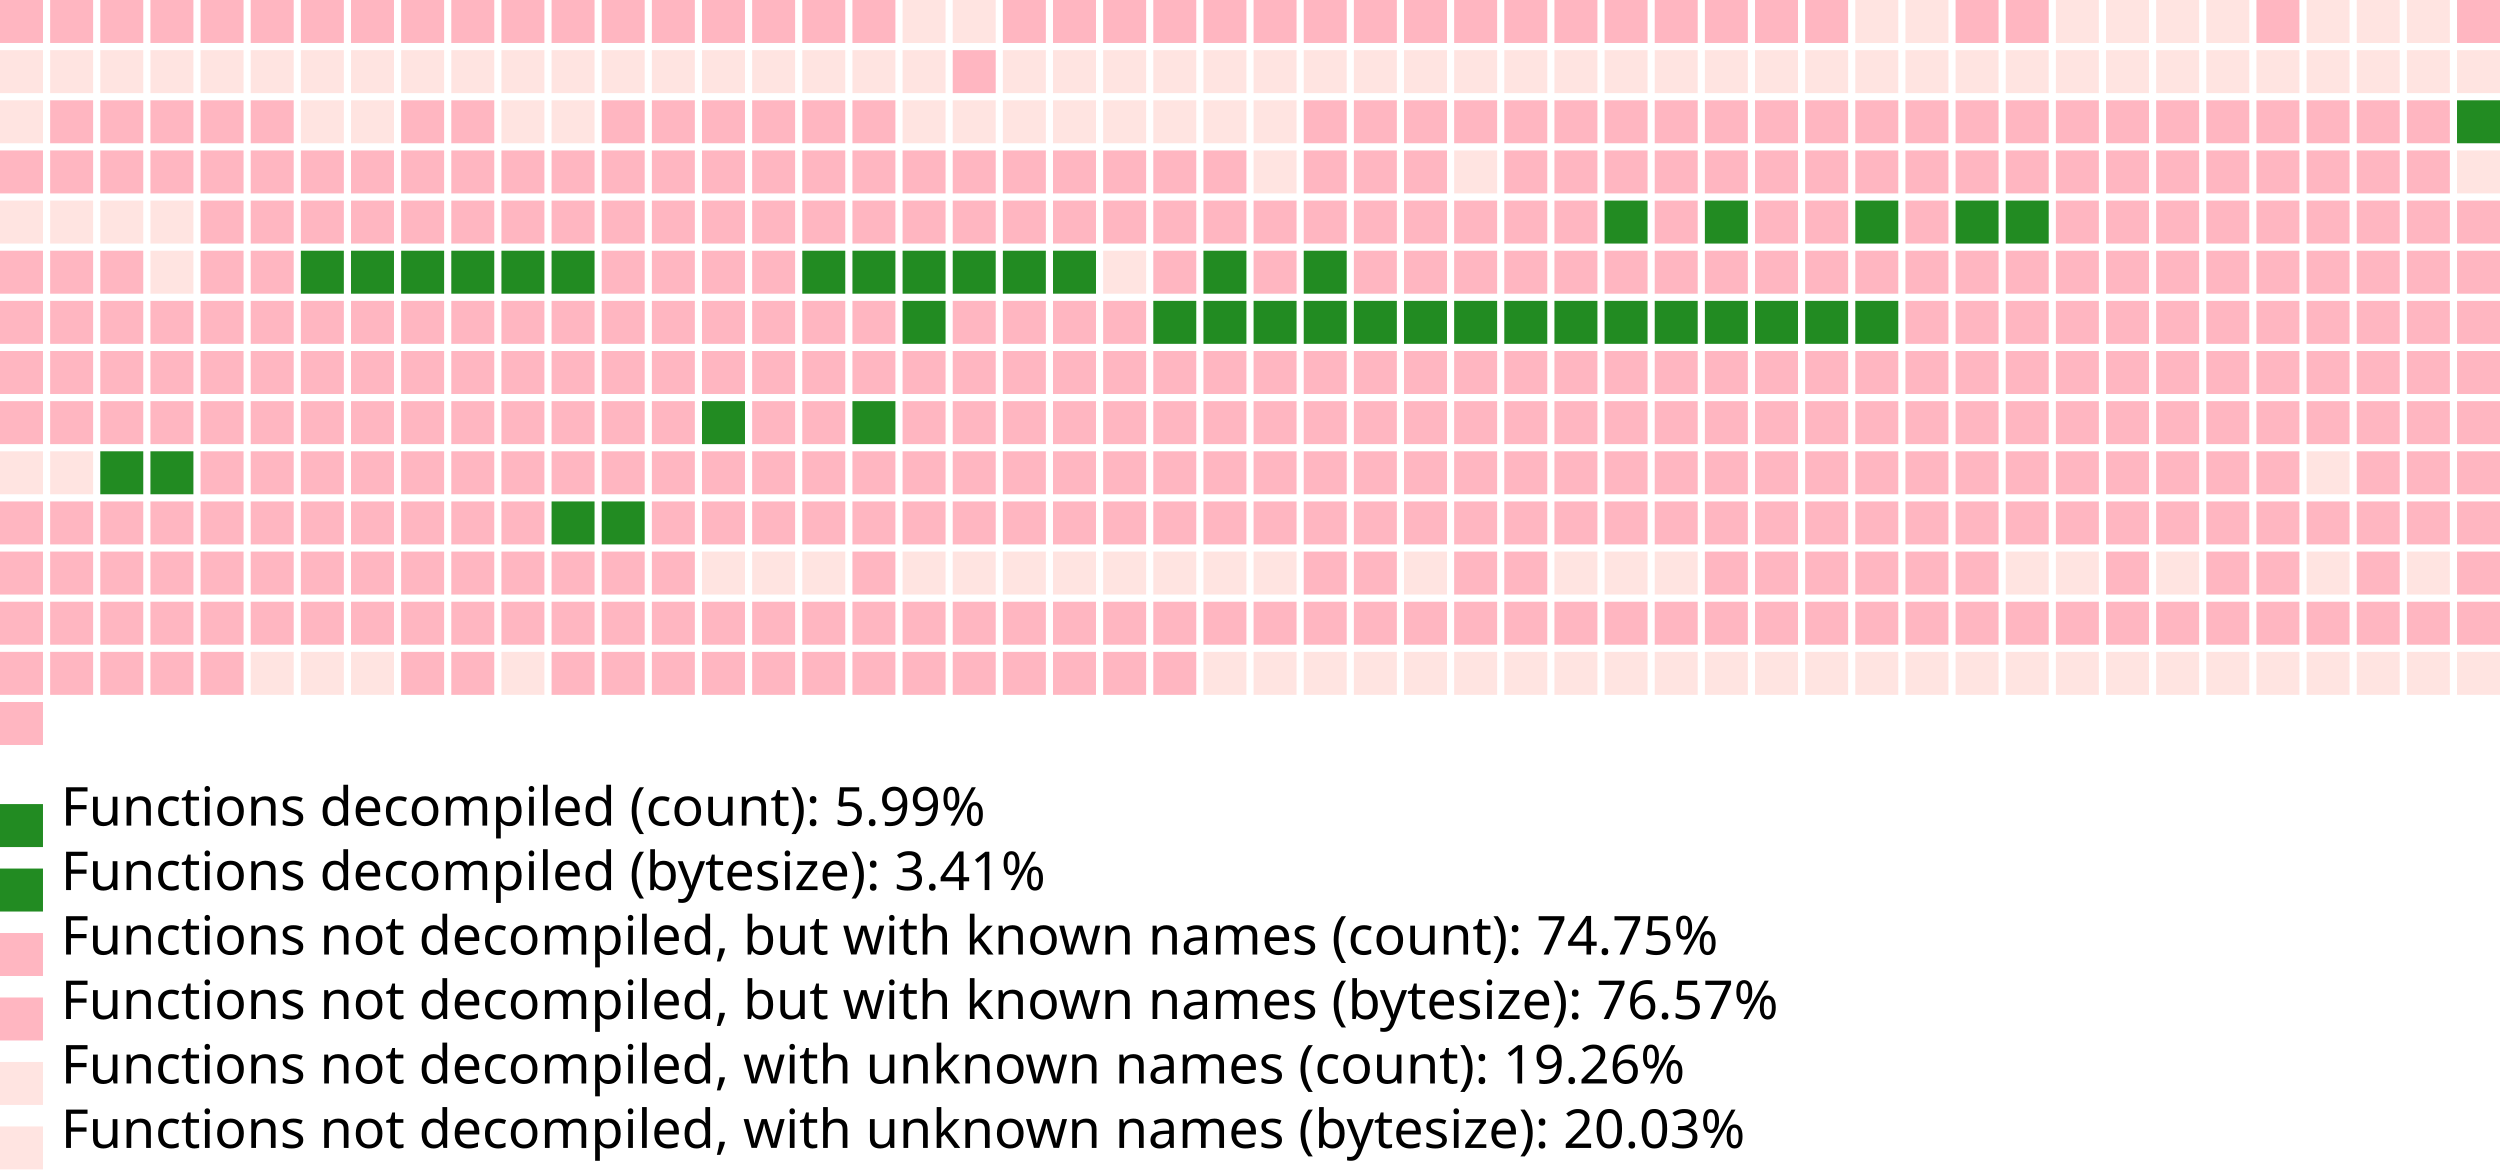
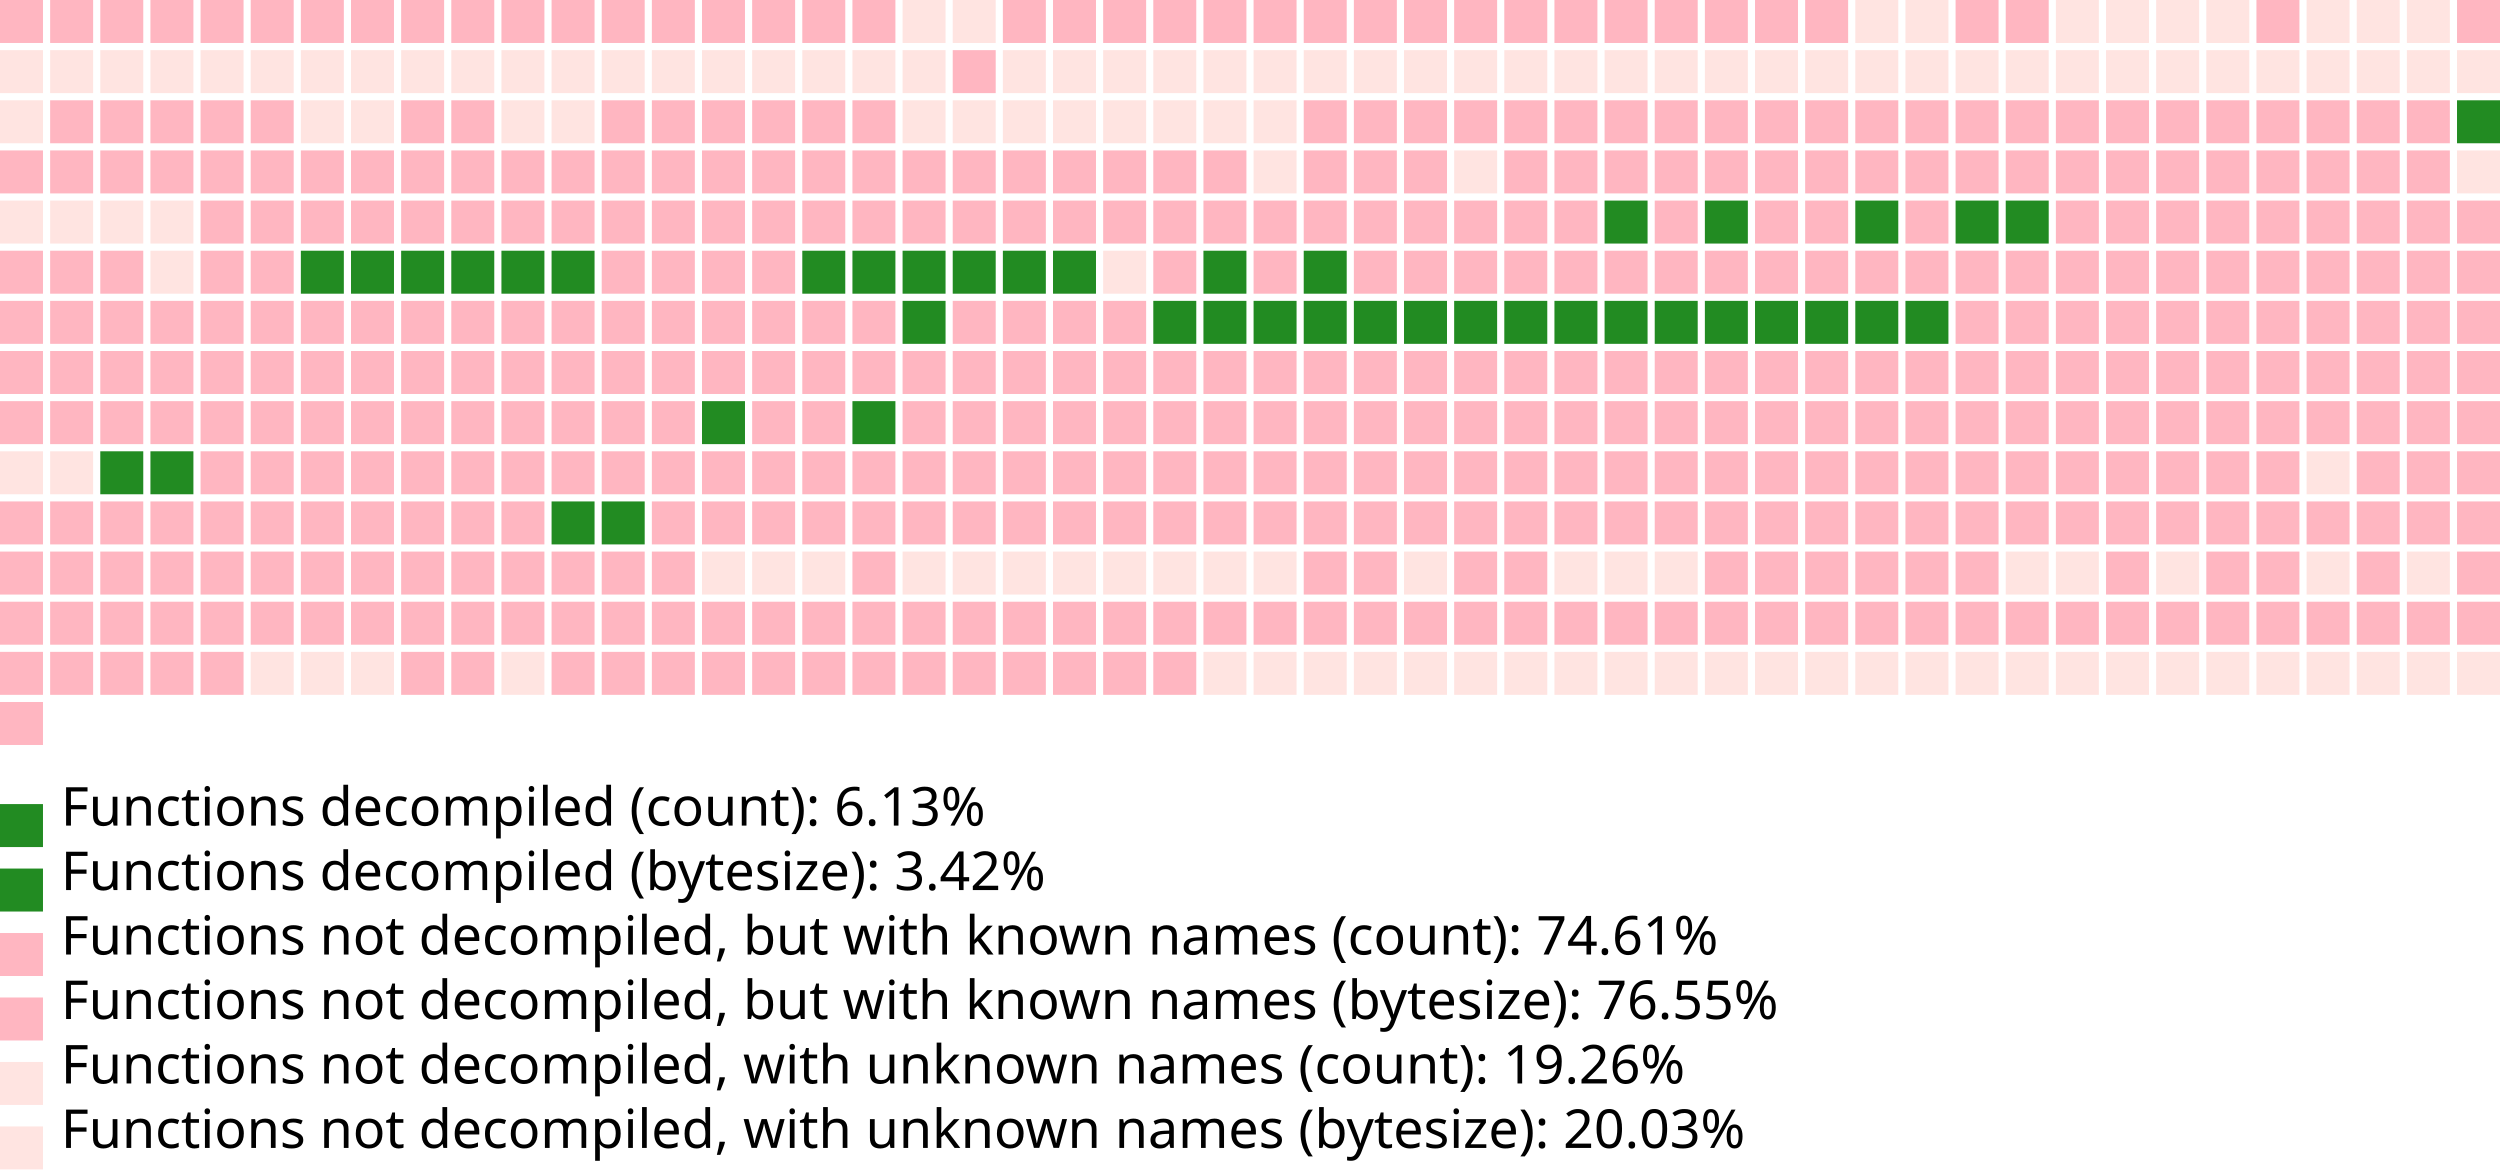
<svg xmlns="http://www.w3.org/2000/svg" version="1.1" width="698" height="328">
  <rect width="12" height="12" x="0" y="0" fill="lightpink" />
  <rect width="12" height="12" x="14" y="0" fill="lightpink" />
  <rect width="12" height="12" x="28" y="0" fill="lightpink" />
  <rect width="12" height="12" x="42" y="0" fill="lightpink" />
  <rect width="12" height="12" x="56" y="0" fill="lightpink" />
  <rect width="12" height="12" x="70" y="0" fill="lightpink" />
  <rect width="12" height="12" x="84" y="0" fill="lightpink" />
  <rect width="12" height="12" x="98" y="0" fill="lightpink" />
  <rect width="12" height="12" x="112" y="0" fill="lightpink" />
  <rect width="12" height="12" x="126" y="0" fill="lightpink" />
  <rect width="12" height="12" x="140" y="0" fill="lightpink" />
  <rect width="12" height="12" x="154" y="0" fill="lightpink" />
  <rect width="12" height="12" x="168" y="0" fill="lightpink" />
  <rect width="12" height="12" x="182" y="0" fill="lightpink" />
  <rect width="12" height="12" x="196" y="0" fill="lightpink" />
  <rect width="12" height="12" x="210" y="0" fill="lightpink" />
  <rect width="12" height="12" x="224" y="0" fill="lightpink" />
  <rect width="12" height="12" x="238" y="0" fill="lightpink" />
  <rect width="12" height="12" x="252" y="0" fill="mistyrose" />
  <rect width="12" height="12" x="266" y="0" fill="mistyrose" />
  <rect width="12" height="12" x="280" y="0" fill="lightpink" />
  <rect width="12" height="12" x="294" y="0" fill="lightpink" />
  <rect width="12" height="12" x="308" y="0" fill="lightpink" />
  <rect width="12" height="12" x="322" y="0" fill="lightpink" />
  <rect width="12" height="12" x="336" y="0" fill="lightpink" />
  <rect width="12" height="12" x="350" y="0" fill="lightpink" />
  <rect width="12" height="12" x="364" y="0" fill="lightpink" />
  <rect width="12" height="12" x="378" y="0" fill="lightpink" />
  <rect width="12" height="12" x="392" y="0" fill="lightpink" />
  <rect width="12" height="12" x="406" y="0" fill="lightpink" />
  <rect width="12" height="12" x="420" y="0" fill="lightpink" />
  <rect width="12" height="12" x="434" y="0" fill="lightpink" />
  <rect width="12" height="12" x="448" y="0" fill="lightpink" />
  <rect width="12" height="12" x="462" y="0" fill="lightpink" />
  <rect width="12" height="12" x="476" y="0" fill="lightpink" />
  <rect width="12" height="12" x="490" y="0" fill="lightpink" />
  <rect width="12" height="12" x="504" y="0" fill="lightpink" />
  <rect width="12" height="12" x="518" y="0" fill="mistyrose" />
  <rect width="12" height="12" x="532" y="0" fill="mistyrose" />
  <rect width="12" height="12" x="546" y="0" fill="lightpink" />
  <rect width="12" height="12" x="560" y="0" fill="lightpink" />
  <rect width="12" height="12" x="574" y="0" fill="mistyrose" />
  <rect width="12" height="12" x="588" y="0" fill="mistyrose" />
  <rect width="12" height="12" x="602" y="0" fill="mistyrose" />
  <rect width="12" height="12" x="616" y="0" fill="mistyrose" />
  <rect width="12" height="12" x="630" y="0" fill="lightpink" />
  <rect width="12" height="12" x="644" y="0" fill="mistyrose" />
  <rect width="12" height="12" x="658" y="0" fill="mistyrose" />
  <rect width="12" height="12" x="672" y="0" fill="mistyrose" />
  <rect width="12" height="12" x="686" y="0" fill="lightpink" />
  <rect width="12" height="12" x="0" y="14" fill="mistyrose" />
  <rect width="12" height="12" x="14" y="14" fill="mistyrose" />
  <rect width="12" height="12" x="28" y="14" fill="mistyrose" />
  <rect width="12" height="12" x="42" y="14" fill="mistyrose" />
  <rect width="12" height="12" x="56" y="14" fill="mistyrose" />
  <rect width="12" height="12" x="70" y="14" fill="mistyrose" />
  <rect width="12" height="12" x="84" y="14" fill="mistyrose" />
  <rect width="12" height="12" x="98" y="14" fill="mistyrose" />
  <rect width="12" height="12" x="112" y="14" fill="mistyrose" />
  <rect width="12" height="12" x="126" y="14" fill="mistyrose" />
  <rect width="12" height="12" x="140" y="14" fill="mistyrose" />
  <rect width="12" height="12" x="154" y="14" fill="mistyrose" />
  <rect width="12" height="12" x="168" y="14" fill="mistyrose" />
  <rect width="12" height="12" x="182" y="14" fill="mistyrose" />
  <rect width="12" height="12" x="196" y="14" fill="mistyrose" />
  <rect width="12" height="12" x="210" y="14" fill="mistyrose" />
  <rect width="12" height="12" x="224" y="14" fill="mistyrose" />
  <rect width="12" height="12" x="238" y="14" fill="mistyrose" />
  <rect width="12" height="12" x="252" y="14" fill="mistyrose" />
  <rect width="12" height="12" x="266" y="14" fill="lightpink" />
  <rect width="12" height="12" x="280" y="14" fill="mistyrose" />
  <rect width="12" height="12" x="294" y="14" fill="mistyrose" />
  <rect width="12" height="12" x="308" y="14" fill="mistyrose" />
  <rect width="12" height="12" x="322" y="14" fill="mistyrose" />
  <rect width="12" height="12" x="336" y="14" fill="mistyrose" />
  <rect width="12" height="12" x="350" y="14" fill="mistyrose" />
  <rect width="12" height="12" x="364" y="14" fill="mistyrose" />
  <rect width="12" height="12" x="378" y="14" fill="mistyrose" />
  <rect width="12" height="12" x="392" y="14" fill="mistyrose" />
  <rect width="12" height="12" x="406" y="14" fill="mistyrose" />
  <rect width="12" height="12" x="420" y="14" fill="mistyrose" />
  <rect width="12" height="12" x="434" y="14" fill="mistyrose" />
  <rect width="12" height="12" x="448" y="14" fill="mistyrose" />
  <rect width="12" height="12" x="462" y="14" fill="mistyrose" />
  <rect width="12" height="12" x="476" y="14" fill="mistyrose" />
  <rect width="12" height="12" x="490" y="14" fill="mistyrose" />
  <rect width="12" height="12" x="504" y="14" fill="mistyrose" />
  <rect width="12" height="12" x="518" y="14" fill="mistyrose" />
  <rect width="12" height="12" x="532" y="14" fill="mistyrose" />
  <rect width="12" height="12" x="546" y="14" fill="mistyrose" />
  <rect width="12" height="12" x="560" y="14" fill="mistyrose" />
  <rect width="12" height="12" x="574" y="14" fill="mistyrose" />
  <rect width="12" height="12" x="588" y="14" fill="mistyrose" />
  <rect width="12" height="12" x="602" y="14" fill="mistyrose" />
  <rect width="12" height="12" x="616" y="14" fill="mistyrose" />
  <rect width="12" height="12" x="630" y="14" fill="mistyrose" />
  <rect width="12" height="12" x="644" y="14" fill="mistyrose" />
  <rect width="12" height="12" x="658" y="14" fill="mistyrose" />
  <rect width="12" height="12" x="672" y="14" fill="mistyrose" />
  <rect width="12" height="12" x="686" y="14" fill="mistyrose" />
  <rect width="12" height="12" x="0" y="28" fill="mistyrose" />
  <rect width="12" height="12" x="14" y="28" fill="lightpink" />
  <rect width="12" height="12" x="28" y="28" fill="lightpink" />
  <rect width="12" height="12" x="42" y="28" fill="lightpink" />
  <rect width="12" height="12" x="56" y="28" fill="lightpink" />
  <rect width="12" height="12" x="70" y="28" fill="lightpink" />
  <rect width="12" height="12" x="84" y="28" fill="mistyrose" />
  <rect width="12" height="12" x="98" y="28" fill="mistyrose" />
  <rect width="12" height="12" x="112" y="28" fill="lightpink" />
  <rect width="12" height="12" x="126" y="28" fill="lightpink" />
  <rect width="12" height="12" x="140" y="28" fill="mistyrose" />
  <rect width="12" height="12" x="154" y="28" fill="mistyrose" />
  <rect width="12" height="12" x="168" y="28" fill="lightpink" />
  <rect width="12" height="12" x="182" y="28" fill="lightpink" />
  <rect width="12" height="12" x="196" y="28" fill="lightpink" />
  <rect width="12" height="12" x="210" y="28" fill="lightpink" />
  <rect width="12" height="12" x="224" y="28" fill="lightpink" />
  <rect width="12" height="12" x="238" y="28" fill="lightpink" />
  <rect width="12" height="12" x="252" y="28" fill="mistyrose" />
  <rect width="12" height="12" x="266" y="28" fill="mistyrose" />
  <rect width="12" height="12" x="280" y="28" fill="mistyrose" />
  <rect width="12" height="12" x="294" y="28" fill="mistyrose" />
  <rect width="12" height="12" x="308" y="28" fill="mistyrose" />
  <rect width="12" height="12" x="322" y="28" fill="mistyrose" />
  <rect width="12" height="12" x="336" y="28" fill="mistyrose" />
  <rect width="12" height="12" x="350" y="28" fill="mistyrose" />
  <rect width="12" height="12" x="364" y="28" fill="lightpink" />
  <rect width="12" height="12" x="378" y="28" fill="lightpink" />
  <rect width="12" height="12" x="392" y="28" fill="lightpink" />
  <rect width="12" height="12" x="406" y="28" fill="lightpink" />
  <rect width="12" height="12" x="420" y="28" fill="lightpink" />
  <rect width="12" height="12" x="434" y="28" fill="lightpink" />
  <rect width="12" height="12" x="448" y="28" fill="lightpink" />
  <rect width="12" height="12" x="462" y="28" fill="lightpink" />
  <rect width="12" height="12" x="476" y="28" fill="lightpink" />
  <rect width="12" height="12" x="490" y="28" fill="lightpink" />
  <rect width="12" height="12" x="504" y="28" fill="lightpink" />
  <rect width="12" height="12" x="518" y="28" fill="lightpink" />
  <rect width="12" height="12" x="532" y="28" fill="lightpink" />
  <rect width="12" height="12" x="546" y="28" fill="lightpink" />
  <rect width="12" height="12" x="560" y="28" fill="lightpink" />
  <rect width="12" height="12" x="574" y="28" fill="lightpink" />
  <rect width="12" height="12" x="588" y="28" fill="lightpink" />
  <rect width="12" height="12" x="602" y="28" fill="lightpink" />
  <rect width="12" height="12" x="616" y="28" fill="lightpink" />
  <rect width="12" height="12" x="630" y="28" fill="lightpink" />
  <rect width="12" height="12" x="644" y="28" fill="lightpink" />
  <rect width="12" height="12" x="658" y="28" fill="lightpink" />
  <rect width="12" height="12" x="672" y="28" fill="lightpink" />
  <rect width="12" height="12" x="686" y="28" fill="forestgreen" />
  <rect width="12" height="12" x="0" y="42" fill="lightpink" />
  <rect width="12" height="12" x="14" y="42" fill="lightpink" />
  <rect width="12" height="12" x="28" y="42" fill="lightpink" />
  <rect width="12" height="12" x="42" y="42" fill="lightpink" />
  <rect width="12" height="12" x="56" y="42" fill="lightpink" />
  <rect width="12" height="12" x="70" y="42" fill="lightpink" />
  <rect width="12" height="12" x="84" y="42" fill="lightpink" />
  <rect width="12" height="12" x="98" y="42" fill="lightpink" />
  <rect width="12" height="12" x="112" y="42" fill="lightpink" />
  <rect width="12" height="12" x="126" y="42" fill="lightpink" />
  <rect width="12" height="12" x="140" y="42" fill="lightpink" />
  <rect width="12" height="12" x="154" y="42" fill="lightpink" />
  <rect width="12" height="12" x="168" y="42" fill="lightpink" />
  <rect width="12" height="12" x="182" y="42" fill="lightpink" />
  <rect width="12" height="12" x="196" y="42" fill="lightpink" />
  <rect width="12" height="12" x="210" y="42" fill="lightpink" />
  <rect width="12" height="12" x="224" y="42" fill="lightpink" />
  <rect width="12" height="12" x="238" y="42" fill="lightpink" />
  <rect width="12" height="12" x="252" y="42" fill="lightpink" />
  <rect width="12" height="12" x="266" y="42" fill="lightpink" />
  <rect width="12" height="12" x="280" y="42" fill="lightpink" />
  <rect width="12" height="12" x="294" y="42" fill="lightpink" />
  <rect width="12" height="12" x="308" y="42" fill="lightpink" />
  <rect width="12" height="12" x="322" y="42" fill="lightpink" />
  <rect width="12" height="12" x="336" y="42" fill="lightpink" />
  <rect width="12" height="12" x="350" y="42" fill="mistyrose" />
  <rect width="12" height="12" x="364" y="42" fill="lightpink" />
  <rect width="12" height="12" x="378" y="42" fill="lightpink" />
  <rect width="12" height="12" x="392" y="42" fill="lightpink" />
  <rect width="12" height="12" x="406" y="42" fill="mistyrose" />
  <rect width="12" height="12" x="420" y="42" fill="lightpink" />
  <rect width="12" height="12" x="434" y="42" fill="lightpink" />
  <rect width="12" height="12" x="448" y="42" fill="lightpink" />
  <rect width="12" height="12" x="462" y="42" fill="lightpink" />
  <rect width="12" height="12" x="476" y="42" fill="lightpink" />
  <rect width="12" height="12" x="490" y="42" fill="lightpink" />
  <rect width="12" height="12" x="504" y="42" fill="lightpink" />
  <rect width="12" height="12" x="518" y="42" fill="lightpink" />
  <rect width="12" height="12" x="532" y="42" fill="lightpink" />
  <rect width="12" height="12" x="546" y="42" fill="lightpink" />
  <rect width="12" height="12" x="560" y="42" fill="lightpink" />
  <rect width="12" height="12" x="574" y="42" fill="lightpink" />
  <rect width="12" height="12" x="588" y="42" fill="lightpink" />
  <rect width="12" height="12" x="602" y="42" fill="lightpink" />
  <rect width="12" height="12" x="616" y="42" fill="lightpink" />
  <rect width="12" height="12" x="630" y="42" fill="lightpink" />
  <rect width="12" height="12" x="644" y="42" fill="lightpink" />
  <rect width="12" height="12" x="658" y="42" fill="lightpink" />
  <rect width="12" height="12" x="672" y="42" fill="lightpink" />
  <rect width="12" height="12" x="686" y="42" fill="mistyrose" />
  <rect width="12" height="12" x="0" y="56" fill="mistyrose" />
  <rect width="12" height="12" x="14" y="56" fill="mistyrose" />
  <rect width="12" height="12" x="28" y="56" fill="mistyrose" />
  <rect width="12" height="12" x="42" y="56" fill="mistyrose" />
  <rect width="12" height="12" x="56" y="56" fill="lightpink" />
  <rect width="12" height="12" x="70" y="56" fill="lightpink" />
  <rect width="12" height="12" x="84" y="56" fill="lightpink" />
  <rect width="12" height="12" x="98" y="56" fill="lightpink" />
  <rect width="12" height="12" x="112" y="56" fill="lightpink" />
  <rect width="12" height="12" x="126" y="56" fill="lightpink" />
  <rect width="12" height="12" x="140" y="56" fill="lightpink" />
  <rect width="12" height="12" x="154" y="56" fill="lightpink" />
  <rect width="12" height="12" x="168" y="56" fill="lightpink" />
  <rect width="12" height="12" x="182" y="56" fill="lightpink" />
  <rect width="12" height="12" x="196" y="56" fill="lightpink" />
  <rect width="12" height="12" x="210" y="56" fill="lightpink" />
  <rect width="12" height="12" x="224" y="56" fill="lightpink" />
  <rect width="12" height="12" x="238" y="56" fill="lightpink" />
  <rect width="12" height="12" x="252" y="56" fill="lightpink" />
  <rect width="12" height="12" x="266" y="56" fill="lightpink" />
  <rect width="12" height="12" x="280" y="56" fill="lightpink" />
  <rect width="12" height="12" x="294" y="56" fill="lightpink" />
  <rect width="12" height="12" x="308" y="56" fill="lightpink" />
  <rect width="12" height="12" x="322" y="56" fill="lightpink" />
  <rect width="12" height="12" x="336" y="56" fill="lightpink" />
  <rect width="12" height="12" x="350" y="56" fill="lightpink" />
  <rect width="12" height="12" x="364" y="56" fill="lightpink" />
  <rect width="12" height="12" x="378" y="56" fill="lightpink" />
  <rect width="12" height="12" x="392" y="56" fill="lightpink" />
  <rect width="12" height="12" x="406" y="56" fill="lightpink" />
  <rect width="12" height="12" x="420" y="56" fill="lightpink" />
  <rect width="12" height="12" x="434" y="56" fill="lightpink" />
  <rect width="12" height="12" x="448" y="56" fill="forestgreen" />
  <rect width="12" height="12" x="462" y="56" fill="lightpink" />
  <rect width="12" height="12" x="476" y="56" fill="forestgreen" />
  <rect width="12" height="12" x="490" y="56" fill="lightpink" />
  <rect width="12" height="12" x="504" y="56" fill="lightpink" />
  <rect width="12" height="12" x="518" y="56" fill="forestgreen" />
  <rect width="12" height="12" x="532" y="56" fill="lightpink" />
  <rect width="12" height="12" x="546" y="56" fill="forestgreen" />
  <rect width="12" height="12" x="560" y="56" fill="forestgreen" />
  <rect width="12" height="12" x="574" y="56" fill="lightpink" />
  <rect width="12" height="12" x="588" y="56" fill="lightpink" />
  <rect width="12" height="12" x="602" y="56" fill="lightpink" />
  <rect width="12" height="12" x="616" y="56" fill="lightpink" />
  <rect width="12" height="12" x="630" y="56" fill="lightpink" />
  <rect width="12" height="12" x="644" y="56" fill="lightpink" />
  <rect width="12" height="12" x="658" y="56" fill="lightpink" />
  <rect width="12" height="12" x="672" y="56" fill="lightpink" />
  <rect width="12" height="12" x="686" y="56" fill="lightpink" />
  <rect width="12" height="12" x="0" y="70" fill="lightpink" />
  <rect width="12" height="12" x="14" y="70" fill="lightpink" />
  <rect width="12" height="12" x="28" y="70" fill="lightpink" />
  <rect width="12" height="12" x="42" y="70" fill="mistyrose" />
  <rect width="12" height="12" x="56" y="70" fill="lightpink" />
  <rect width="12" height="12" x="70" y="70" fill="lightpink" />
  <rect width="12" height="12" x="84" y="70" fill="forestgreen" />
  <rect width="12" height="12" x="98" y="70" fill="forestgreen" />
  <rect width="12" height="12" x="112" y="70" fill="forestgreen" />
  <rect width="12" height="12" x="126" y="70" fill="forestgreen" />
  <rect width="12" height="12" x="140" y="70" fill="forestgreen" />
  <rect width="12" height="12" x="154" y="70" fill="forestgreen" />
  <rect width="12" height="12" x="168" y="70" fill="lightpink" />
  <rect width="12" height="12" x="182" y="70" fill="lightpink" />
  <rect width="12" height="12" x="196" y="70" fill="lightpink" />
  <rect width="12" height="12" x="210" y="70" fill="lightpink" />
  <rect width="12" height="12" x="224" y="70" fill="forestgreen" />
  <rect width="12" height="12" x="238" y="70" fill="forestgreen" />
  <rect width="12" height="12" x="252" y="70" fill="forestgreen" />
  <rect width="12" height="12" x="266" y="70" fill="forestgreen" />
  <rect width="12" height="12" x="280" y="70" fill="forestgreen" />
  <rect width="12" height="12" x="294" y="70" fill="forestgreen" />
  <rect width="12" height="12" x="308" y="70" fill="mistyrose" />
  <rect width="12" height="12" x="322" y="70" fill="lightpink" />
  <rect width="12" height="12" x="336" y="70" fill="forestgreen" />
  <rect width="12" height="12" x="350" y="70" fill="lightpink" />
  <rect width="12" height="12" x="364" y="70" fill="forestgreen" />
  <rect width="12" height="12" x="378" y="70" fill="lightpink" />
  <rect width="12" height="12" x="392" y="70" fill="lightpink" />
  <rect width="12" height="12" x="406" y="70" fill="lightpink" />
  <rect width="12" height="12" x="420" y="70" fill="lightpink" />
  <rect width="12" height="12" x="434" y="70" fill="lightpink" />
  <rect width="12" height="12" x="448" y="70" fill="lightpink" />
  <rect width="12" height="12" x="462" y="70" fill="lightpink" />
  <rect width="12" height="12" x="476" y="70" fill="lightpink" />
  <rect width="12" height="12" x="490" y="70" fill="lightpink" />
  <rect width="12" height="12" x="504" y="70" fill="lightpink" />
  <rect width="12" height="12" x="518" y="70" fill="lightpink" />
  <rect width="12" height="12" x="532" y="70" fill="lightpink" />
  <rect width="12" height="12" x="546" y="70" fill="lightpink" />
  <rect width="12" height="12" x="560" y="70" fill="lightpink" />
  <rect width="12" height="12" x="574" y="70" fill="lightpink" />
  <rect width="12" height="12" x="588" y="70" fill="lightpink" />
  <rect width="12" height="12" x="602" y="70" fill="lightpink" />
  <rect width="12" height="12" x="616" y="70" fill="lightpink" />
  <rect width="12" height="12" x="630" y="70" fill="lightpink" />
  <rect width="12" height="12" x="644" y="70" fill="lightpink" />
  <rect width="12" height="12" x="658" y="70" fill="lightpink" />
  <rect width="12" height="12" x="672" y="70" fill="lightpink" />
  <rect width="12" height="12" x="686" y="70" fill="lightpink" />
  <rect width="12" height="12" x="0" y="84" fill="lightpink" />
  <rect width="12" height="12" x="14" y="84" fill="lightpink" />
  <rect width="12" height="12" x="28" y="84" fill="lightpink" />
  <rect width="12" height="12" x="42" y="84" fill="lightpink" />
  <rect width="12" height="12" x="56" y="84" fill="lightpink" />
  <rect width="12" height="12" x="70" y="84" fill="lightpink" />
  <rect width="12" height="12" x="84" y="84" fill="lightpink" />
  <rect width="12" height="12" x="98" y="84" fill="lightpink" />
  <rect width="12" height="12" x="112" y="84" fill="lightpink" />
  <rect width="12" height="12" x="126" y="84" fill="lightpink" />
  <rect width="12" height="12" x="140" y="84" fill="lightpink" />
  <rect width="12" height="12" x="154" y="84" fill="lightpink" />
  <rect width="12" height="12" x="168" y="84" fill="lightpink" />
  <rect width="12" height="12" x="182" y="84" fill="lightpink" />
  <rect width="12" height="12" x="196" y="84" fill="lightpink" />
  <rect width="12" height="12" x="210" y="84" fill="lightpink" />
  <rect width="12" height="12" x="224" y="84" fill="lightpink" />
  <rect width="12" height="12" x="238" y="84" fill="lightpink" />
  <rect width="12" height="12" x="252" y="84" fill="forestgreen" />
  <rect width="12" height="12" x="266" y="84" fill="lightpink" />
  <rect width="12" height="12" x="280" y="84" fill="lightpink" />
  <rect width="12" height="12" x="294" y="84" fill="lightpink" />
  <rect width="12" height="12" x="308" y="84" fill="lightpink" />
  <rect width="12" height="12" x="322" y="84" fill="forestgreen" />
  <rect width="12" height="12" x="336" y="84" fill="forestgreen" />
  <rect width="12" height="12" x="350" y="84" fill="forestgreen" />
  <rect width="12" height="12" x="364" y="84" fill="forestgreen" />
  <rect width="12" height="12" x="378" y="84" fill="forestgreen" />
  <rect width="12" height="12" x="392" y="84" fill="forestgreen" />
  <rect width="12" height="12" x="406" y="84" fill="forestgreen" />
  <rect width="12" height="12" x="420" y="84" fill="forestgreen" />
  <rect width="12" height="12" x="434" y="84" fill="forestgreen" />
  <rect width="12" height="12" x="448" y="84" fill="forestgreen" />
  <rect width="12" height="12" x="462" y="84" fill="forestgreen" />
  <rect width="12" height="12" x="476" y="84" fill="forestgreen" />
  <rect width="12" height="12" x="490" y="84" fill="forestgreen" />
  <rect width="12" height="12" x="504" y="84" fill="forestgreen" />
  <rect width="12" height="12" x="518" y="84" fill="forestgreen" />
-   <rect width="12" height="12" x="532" y="84" fill="lightpink" />
+   <rect width="12" height="12" x="532" y="84" fill="forestgreen" />
  <rect width="12" height="12" x="546" y="84" fill="lightpink" />
  <rect width="12" height="12" x="560" y="84" fill="lightpink" />
  <rect width="12" height="12" x="574" y="84" fill="lightpink" />
  <rect width="12" height="12" x="588" y="84" fill="lightpink" />
  <rect width="12" height="12" x="602" y="84" fill="lightpink" />
  <rect width="12" height="12" x="616" y="84" fill="lightpink" />
  <rect width="12" height="12" x="630" y="84" fill="lightpink" />
  <rect width="12" height="12" x="644" y="84" fill="lightpink" />
  <rect width="12" height="12" x="658" y="84" fill="lightpink" />
  <rect width="12" height="12" x="672" y="84" fill="lightpink" />
  <rect width="12" height="12" x="686" y="84" fill="lightpink" />
  <rect width="12" height="12" x="0" y="98" fill="lightpink" />
  <rect width="12" height="12" x="14" y="98" fill="lightpink" />
  <rect width="12" height="12" x="28" y="98" fill="lightpink" />
  <rect width="12" height="12" x="42" y="98" fill="lightpink" />
  <rect width="12" height="12" x="56" y="98" fill="lightpink" />
  <rect width="12" height="12" x="70" y="98" fill="lightpink" />
  <rect width="12" height="12" x="84" y="98" fill="lightpink" />
  <rect width="12" height="12" x="98" y="98" fill="lightpink" />
  <rect width="12" height="12" x="112" y="98" fill="lightpink" />
  <rect width="12" height="12" x="126" y="98" fill="lightpink" />
  <rect width="12" height="12" x="140" y="98" fill="lightpink" />
  <rect width="12" height="12" x="154" y="98" fill="lightpink" />
  <rect width="12" height="12" x="168" y="98" fill="lightpink" />
  <rect width="12" height="12" x="182" y="98" fill="lightpink" />
  <rect width="12" height="12" x="196" y="98" fill="lightpink" />
  <rect width="12" height="12" x="210" y="98" fill="lightpink" />
  <rect width="12" height="12" x="224" y="98" fill="lightpink" />
  <rect width="12" height="12" x="238" y="98" fill="lightpink" />
  <rect width="12" height="12" x="252" y="98" fill="lightpink" />
  <rect width="12" height="12" x="266" y="98" fill="lightpink" />
  <rect width="12" height="12" x="280" y="98" fill="lightpink" />
  <rect width="12" height="12" x="294" y="98" fill="lightpink" />
  <rect width="12" height="12" x="308" y="98" fill="lightpink" />
  <rect width="12" height="12" x="322" y="98" fill="lightpink" />
  <rect width="12" height="12" x="336" y="98" fill="lightpink" />
  <rect width="12" height="12" x="350" y="98" fill="lightpink" />
  <rect width="12" height="12" x="364" y="98" fill="lightpink" />
  <rect width="12" height="12" x="378" y="98" fill="lightpink" />
  <rect width="12" height="12" x="392" y="98" fill="lightpink" />
  <rect width="12" height="12" x="406" y="98" fill="lightpink" />
  <rect width="12" height="12" x="420" y="98" fill="lightpink" />
  <rect width="12" height="12" x="434" y="98" fill="lightpink" />
  <rect width="12" height="12" x="448" y="98" fill="lightpink" />
  <rect width="12" height="12" x="462" y="98" fill="lightpink" />
  <rect width="12" height="12" x="476" y="98" fill="lightpink" />
  <rect width="12" height="12" x="490" y="98" fill="lightpink" />
  <rect width="12" height="12" x="504" y="98" fill="lightpink" />
  <rect width="12" height="12" x="518" y="98" fill="lightpink" />
  <rect width="12" height="12" x="532" y="98" fill="lightpink" />
  <rect width="12" height="12" x="546" y="98" fill="lightpink" />
  <rect width="12" height="12" x="560" y="98" fill="lightpink" />
  <rect width="12" height="12" x="574" y="98" fill="lightpink" />
  <rect width="12" height="12" x="588" y="98" fill="lightpink" />
  <rect width="12" height="12" x="602" y="98" fill="lightpink" />
  <rect width="12" height="12" x="616" y="98" fill="lightpink" />
  <rect width="12" height="12" x="630" y="98" fill="lightpink" />
  <rect width="12" height="12" x="644" y="98" fill="lightpink" />
  <rect width="12" height="12" x="658" y="98" fill="lightpink" />
  <rect width="12" height="12" x="672" y="98" fill="lightpink" />
  <rect width="12" height="12" x="686" y="98" fill="lightpink" />
  <rect width="12" height="12" x="0" y="112" fill="lightpink" />
  <rect width="12" height="12" x="14" y="112" fill="lightpink" />
  <rect width="12" height="12" x="28" y="112" fill="lightpink" />
  <rect width="12" height="12" x="42" y="112" fill="lightpink" />
  <rect width="12" height="12" x="56" y="112" fill="lightpink" />
  <rect width="12" height="12" x="70" y="112" fill="lightpink" />
  <rect width="12" height="12" x="84" y="112" fill="lightpink" />
  <rect width="12" height="12" x="98" y="112" fill="lightpink" />
  <rect width="12" height="12" x="112" y="112" fill="lightpink" />
  <rect width="12" height="12" x="126" y="112" fill="lightpink" />
  <rect width="12" height="12" x="140" y="112" fill="lightpink" />
  <rect width="12" height="12" x="154" y="112" fill="lightpink" />
  <rect width="12" height="12" x="168" y="112" fill="lightpink" />
  <rect width="12" height="12" x="182" y="112" fill="lightpink" />
  <rect width="12" height="12" x="196" y="112" fill="forestgreen" />
  <rect width="12" height="12" x="210" y="112" fill="lightpink" />
  <rect width="12" height="12" x="224" y="112" fill="lightpink" />
  <rect width="12" height="12" x="238" y="112" fill="forestgreen" />
  <rect width="12" height="12" x="252" y="112" fill="lightpink" />
  <rect width="12" height="12" x="266" y="112" fill="lightpink" />
  <rect width="12" height="12" x="280" y="112" fill="lightpink" />
  <rect width="12" height="12" x="294" y="112" fill="lightpink" />
  <rect width="12" height="12" x="308" y="112" fill="lightpink" />
  <rect width="12" height="12" x="322" y="112" fill="lightpink" />
  <rect width="12" height="12" x="336" y="112" fill="lightpink" />
  <rect width="12" height="12" x="350" y="112" fill="lightpink" />
  <rect width="12" height="12" x="364" y="112" fill="lightpink" />
  <rect width="12" height="12" x="378" y="112" fill="lightpink" />
  <rect width="12" height="12" x="392" y="112" fill="lightpink" />
  <rect width="12" height="12" x="406" y="112" fill="lightpink" />
  <rect width="12" height="12" x="420" y="112" fill="lightpink" />
  <rect width="12" height="12" x="434" y="112" fill="lightpink" />
  <rect width="12" height="12" x="448" y="112" fill="lightpink" />
  <rect width="12" height="12" x="462" y="112" fill="lightpink" />
  <rect width="12" height="12" x="476" y="112" fill="lightpink" />
  <rect width="12" height="12" x="490" y="112" fill="lightpink" />
  <rect width="12" height="12" x="504" y="112" fill="lightpink" />
  <rect width="12" height="12" x="518" y="112" fill="lightpink" />
  <rect width="12" height="12" x="532" y="112" fill="lightpink" />
  <rect width="12" height="12" x="546" y="112" fill="lightpink" />
  <rect width="12" height="12" x="560" y="112" fill="lightpink" />
  <rect width="12" height="12" x="574" y="112" fill="lightpink" />
  <rect width="12" height="12" x="588" y="112" fill="lightpink" />
  <rect width="12" height="12" x="602" y="112" fill="lightpink" />
  <rect width="12" height="12" x="616" y="112" fill="lightpink" />
  <rect width="12" height="12" x="630" y="112" fill="lightpink" />
  <rect width="12" height="12" x="644" y="112" fill="lightpink" />
  <rect width="12" height="12" x="658" y="112" fill="lightpink" />
  <rect width="12" height="12" x="672" y="112" fill="lightpink" />
  <rect width="12" height="12" x="686" y="112" fill="lightpink" />
  <rect width="12" height="12" x="0" y="126" fill="mistyrose" />
  <rect width="12" height="12" x="14" y="126" fill="mistyrose" />
  <rect width="12" height="12" x="28" y="126" fill="forestgreen" />
  <rect width="12" height="12" x="42" y="126" fill="forestgreen" />
  <rect width="12" height="12" x="56" y="126" fill="lightpink" />
  <rect width="12" height="12" x="70" y="126" fill="lightpink" />
  <rect width="12" height="12" x="84" y="126" fill="lightpink" />
  <rect width="12" height="12" x="98" y="126" fill="lightpink" />
  <rect width="12" height="12" x="112" y="126" fill="lightpink" />
  <rect width="12" height="12" x="126" y="126" fill="lightpink" />
  <rect width="12" height="12" x="140" y="126" fill="lightpink" />
  <rect width="12" height="12" x="154" y="126" fill="lightpink" />
  <rect width="12" height="12" x="168" y="126" fill="lightpink" />
  <rect width="12" height="12" x="182" y="126" fill="lightpink" />
  <rect width="12" height="12" x="196" y="126" fill="lightpink" />
  <rect width="12" height="12" x="210" y="126" fill="lightpink" />
  <rect width="12" height="12" x="224" y="126" fill="lightpink" />
  <rect width="12" height="12" x="238" y="126" fill="lightpink" />
  <rect width="12" height="12" x="252" y="126" fill="lightpink" />
  <rect width="12" height="12" x="266" y="126" fill="lightpink" />
  <rect width="12" height="12" x="280" y="126" fill="lightpink" />
  <rect width="12" height="12" x="294" y="126" fill="lightpink" />
  <rect width="12" height="12" x="308" y="126" fill="lightpink" />
  <rect width="12" height="12" x="322" y="126" fill="lightpink" />
  <rect width="12" height="12" x="336" y="126" fill="lightpink" />
  <rect width="12" height="12" x="350" y="126" fill="lightpink" />
  <rect width="12" height="12" x="364" y="126" fill="lightpink" />
  <rect width="12" height="12" x="378" y="126" fill="lightpink" />
  <rect width="12" height="12" x="392" y="126" fill="lightpink" />
  <rect width="12" height="12" x="406" y="126" fill="lightpink" />
  <rect width="12" height="12" x="420" y="126" fill="lightpink" />
  <rect width="12" height="12" x="434" y="126" fill="lightpink" />
  <rect width="12" height="12" x="448" y="126" fill="lightpink" />
  <rect width="12" height="12" x="462" y="126" fill="lightpink" />
  <rect width="12" height="12" x="476" y="126" fill="lightpink" />
  <rect width="12" height="12" x="490" y="126" fill="lightpink" />
  <rect width="12" height="12" x="504" y="126" fill="lightpink" />
  <rect width="12" height="12" x="518" y="126" fill="lightpink" />
  <rect width="12" height="12" x="532" y="126" fill="lightpink" />
  <rect width="12" height="12" x="546" y="126" fill="lightpink" />
  <rect width="12" height="12" x="560" y="126" fill="lightpink" />
  <rect width="12" height="12" x="574" y="126" fill="lightpink" />
  <rect width="12" height="12" x="588" y="126" fill="lightpink" />
  <rect width="12" height="12" x="602" y="126" fill="lightpink" />
  <rect width="12" height="12" x="616" y="126" fill="lightpink" />
  <rect width="12" height="12" x="630" y="126" fill="lightpink" />
  <rect width="12" height="12" x="644" y="126" fill="mistyrose" />
  <rect width="12" height="12" x="658" y="126" fill="lightpink" />
  <rect width="12" height="12" x="672" y="126" fill="lightpink" />
  <rect width="12" height="12" x="686" y="126" fill="lightpink" />
  <rect width="12" height="12" x="0" y="140" fill="lightpink" />
  <rect width="12" height="12" x="14" y="140" fill="lightpink" />
  <rect width="12" height="12" x="28" y="140" fill="lightpink" />
  <rect width="12" height="12" x="42" y="140" fill="lightpink" />
  <rect width="12" height="12" x="56" y="140" fill="lightpink" />
  <rect width="12" height="12" x="70" y="140" fill="lightpink" />
  <rect width="12" height="12" x="84" y="140" fill="lightpink" />
  <rect width="12" height="12" x="98" y="140" fill="lightpink" />
  <rect width="12" height="12" x="112" y="140" fill="lightpink" />
  <rect width="12" height="12" x="126" y="140" fill="lightpink" />
  <rect width="12" height="12" x="140" y="140" fill="lightpink" />
  <rect width="12" height="12" x="154" y="140" fill="forestgreen" />
  <rect width="12" height="12" x="168" y="140" fill="forestgreen" />
  <rect width="12" height="12" x="182" y="140" fill="lightpink" />
  <rect width="12" height="12" x="196" y="140" fill="lightpink" />
  <rect width="12" height="12" x="210" y="140" fill="lightpink" />
  <rect width="12" height="12" x="224" y="140" fill="lightpink" />
  <rect width="12" height="12" x="238" y="140" fill="lightpink" />
  <rect width="12" height="12" x="252" y="140" fill="lightpink" />
  <rect width="12" height="12" x="266" y="140" fill="lightpink" />
  <rect width="12" height="12" x="280" y="140" fill="lightpink" />
  <rect width="12" height="12" x="294" y="140" fill="lightpink" />
  <rect width="12" height="12" x="308" y="140" fill="lightpink" />
  <rect width="12" height="12" x="322" y="140" fill="lightpink" />
  <rect width="12" height="12" x="336" y="140" fill="lightpink" />
  <rect width="12" height="12" x="350" y="140" fill="lightpink" />
  <rect width="12" height="12" x="364" y="140" fill="lightpink" />
  <rect width="12" height="12" x="378" y="140" fill="lightpink" />
  <rect width="12" height="12" x="392" y="140" fill="lightpink" />
  <rect width="12" height="12" x="406" y="140" fill="lightpink" />
  <rect width="12" height="12" x="420" y="140" fill="lightpink" />
  <rect width="12" height="12" x="434" y="140" fill="lightpink" />
  <rect width="12" height="12" x="448" y="140" fill="lightpink" />
  <rect width="12" height="12" x="462" y="140" fill="lightpink" />
  <rect width="12" height="12" x="476" y="140" fill="lightpink" />
  <rect width="12" height="12" x="490" y="140" fill="lightpink" />
  <rect width="12" height="12" x="504" y="140" fill="lightpink" />
  <rect width="12" height="12" x="518" y="140" fill="lightpink" />
  <rect width="12" height="12" x="532" y="140" fill="lightpink" />
  <rect width="12" height="12" x="546" y="140" fill="lightpink" />
  <rect width="12" height="12" x="560" y="140" fill="lightpink" />
  <rect width="12" height="12" x="574" y="140" fill="lightpink" />
  <rect width="12" height="12" x="588" y="140" fill="lightpink" />
  <rect width="12" height="12" x="602" y="140" fill="lightpink" />
  <rect width="12" height="12" x="616" y="140" fill="lightpink" />
  <rect width="12" height="12" x="630" y="140" fill="lightpink" />
  <rect width="12" height="12" x="644" y="140" fill="lightpink" />
  <rect width="12" height="12" x="658" y="140" fill="lightpink" />
  <rect width="12" height="12" x="672" y="140" fill="lightpink" />
  <rect width="12" height="12" x="686" y="140" fill="lightpink" />
  <rect width="12" height="12" x="0" y="154" fill="lightpink" />
  <rect width="12" height="12" x="14" y="154" fill="lightpink" />
  <rect width="12" height="12" x="28" y="154" fill="lightpink" />
  <rect width="12" height="12" x="42" y="154" fill="lightpink" />
  <rect width="12" height="12" x="56" y="154" fill="lightpink" />
  <rect width="12" height="12" x="70" y="154" fill="lightpink" />
  <rect width="12" height="12" x="84" y="154" fill="lightpink" />
  <rect width="12" height="12" x="98" y="154" fill="lightpink" />
  <rect width="12" height="12" x="112" y="154" fill="lightpink" />
  <rect width="12" height="12" x="126" y="154" fill="lightpink" />
  <rect width="12" height="12" x="140" y="154" fill="lightpink" />
  <rect width="12" height="12" x="154" y="154" fill="lightpink" />
  <rect width="12" height="12" x="168" y="154" fill="lightpink" />
  <rect width="12" height="12" x="182" y="154" fill="lightpink" />
  <rect width="12" height="12" x="196" y="154" fill="mistyrose" />
  <rect width="12" height="12" x="210" y="154" fill="mistyrose" />
  <rect width="12" height="12" x="224" y="154" fill="mistyrose" />
  <rect width="12" height="12" x="238" y="154" fill="lightpink" />
  <rect width="12" height="12" x="252" y="154" fill="mistyrose" />
  <rect width="12" height="12" x="266" y="154" fill="mistyrose" />
  <rect width="12" height="12" x="280" y="154" fill="mistyrose" />
  <rect width="12" height="12" x="294" y="154" fill="mistyrose" />
  <rect width="12" height="12" x="308" y="154" fill="mistyrose" />
  <rect width="12" height="12" x="322" y="154" fill="mistyrose" />
  <rect width="12" height="12" x="336" y="154" fill="mistyrose" />
  <rect width="12" height="12" x="350" y="154" fill="mistyrose" />
  <rect width="12" height="12" x="364" y="154" fill="lightpink" />
  <rect width="12" height="12" x="378" y="154" fill="lightpink" />
  <rect width="12" height="12" x="392" y="154" fill="mistyrose" />
  <rect width="12" height="12" x="406" y="154" fill="lightpink" />
  <rect width="12" height="12" x="420" y="154" fill="lightpink" />
  <rect width="12" height="12" x="434" y="154" fill="mistyrose" />
  <rect width="12" height="12" x="448" y="154" fill="mistyrose" />
  <rect width="12" height="12" x="462" y="154" fill="mistyrose" />
  <rect width="12" height="12" x="476" y="154" fill="lightpink" />
  <rect width="12" height="12" x="490" y="154" fill="lightpink" />
  <rect width="12" height="12" x="504" y="154" fill="lightpink" />
  <rect width="12" height="12" x="518" y="154" fill="lightpink" />
  <rect width="12" height="12" x="532" y="154" fill="lightpink" />
  <rect width="12" height="12" x="546" y="154" fill="lightpink" />
  <rect width="12" height="12" x="560" y="154" fill="mistyrose" />
  <rect width="12" height="12" x="574" y="154" fill="mistyrose" />
  <rect width="12" height="12" x="588" y="154" fill="lightpink" />
  <rect width="12" height="12" x="602" y="154" fill="mistyrose" />
  <rect width="12" height="12" x="616" y="154" fill="lightpink" />
  <rect width="12" height="12" x="630" y="154" fill="lightpink" />
  <rect width="12" height="12" x="644" y="154" fill="mistyrose" />
  <rect width="12" height="12" x="658" y="154" fill="lightpink" />
  <rect width="12" height="12" x="672" y="154" fill="mistyrose" />
  <rect width="12" height="12" x="686" y="154" fill="lightpink" />
  <rect width="12" height="12" x="0" y="168" fill="lightpink" />
  <rect width="12" height="12" x="14" y="168" fill="lightpink" />
  <rect width="12" height="12" x="28" y="168" fill="lightpink" />
  <rect width="12" height="12" x="42" y="168" fill="lightpink" />
  <rect width="12" height="12" x="56" y="168" fill="lightpink" />
  <rect width="12" height="12" x="70" y="168" fill="lightpink" />
  <rect width="12" height="12" x="84" y="168" fill="lightpink" />
  <rect width="12" height="12" x="98" y="168" fill="lightpink" />
  <rect width="12" height="12" x="112" y="168" fill="lightpink" />
  <rect width="12" height="12" x="126" y="168" fill="lightpink" />
  <rect width="12" height="12" x="140" y="168" fill="lightpink" />
  <rect width="12" height="12" x="154" y="168" fill="lightpink" />
  <rect width="12" height="12" x="168" y="168" fill="lightpink" />
  <rect width="12" height="12" x="182" y="168" fill="lightpink" />
  <rect width="12" height="12" x="196" y="168" fill="lightpink" />
  <rect width="12" height="12" x="210" y="168" fill="lightpink" />
  <rect width="12" height="12" x="224" y="168" fill="lightpink" />
  <rect width="12" height="12" x="238" y="168" fill="lightpink" />
  <rect width="12" height="12" x="252" y="168" fill="lightpink" />
  <rect width="12" height="12" x="266" y="168" fill="lightpink" />
  <rect width="12" height="12" x="280" y="168" fill="lightpink" />
  <rect width="12" height="12" x="294" y="168" fill="lightpink" />
  <rect width="12" height="12" x="308" y="168" fill="lightpink" />
  <rect width="12" height="12" x="322" y="168" fill="lightpink" />
  <rect width="12" height="12" x="336" y="168" fill="lightpink" />
  <rect width="12" height="12" x="350" y="168" fill="lightpink" />
  <rect width="12" height="12" x="364" y="168" fill="lightpink" />
  <rect width="12" height="12" x="378" y="168" fill="lightpink" />
  <rect width="12" height="12" x="392" y="168" fill="lightpink" />
  <rect width="12" height="12" x="406" y="168" fill="lightpink" />
  <rect width="12" height="12" x="420" y="168" fill="lightpink" />
  <rect width="12" height="12" x="434" y="168" fill="lightpink" />
  <rect width="12" height="12" x="448" y="168" fill="lightpink" />
  <rect width="12" height="12" x="462" y="168" fill="lightpink" />
  <rect width="12" height="12" x="476" y="168" fill="lightpink" />
  <rect width="12" height="12" x="490" y="168" fill="lightpink" />
  <rect width="12" height="12" x="504" y="168" fill="lightpink" />
  <rect width="12" height="12" x="518" y="168" fill="lightpink" />
  <rect width="12" height="12" x="532" y="168" fill="lightpink" />
  <rect width="12" height="12" x="546" y="168" fill="lightpink" />
  <rect width="12" height="12" x="560" y="168" fill="lightpink" />
  <rect width="12" height="12" x="574" y="168" fill="lightpink" />
  <rect width="12" height="12" x="588" y="168" fill="lightpink" />
  <rect width="12" height="12" x="602" y="168" fill="lightpink" />
  <rect width="12" height="12" x="616" y="168" fill="lightpink" />
  <rect width="12" height="12" x="630" y="168" fill="lightpink" />
  <rect width="12" height="12" x="644" y="168" fill="lightpink" />
  <rect width="12" height="12" x="658" y="168" fill="lightpink" />
  <rect width="12" height="12" x="672" y="168" fill="lightpink" />
  <rect width="12" height="12" x="686" y="168" fill="lightpink" />
  <rect width="12" height="12" x="0" y="182" fill="lightpink" />
  <rect width="12" height="12" x="14" y="182" fill="lightpink" />
  <rect width="12" height="12" x="28" y="182" fill="lightpink" />
  <rect width="12" height="12" x="42" y="182" fill="lightpink" />
  <rect width="12" height="12" x="56" y="182" fill="lightpink" />
  <rect width="12" height="12" x="70" y="182" fill="mistyrose" />
  <rect width="12" height="12" x="84" y="182" fill="mistyrose" />
  <rect width="12" height="12" x="98" y="182" fill="mistyrose" />
  <rect width="12" height="12" x="112" y="182" fill="lightpink" />
  <rect width="12" height="12" x="126" y="182" fill="lightpink" />
  <rect width="12" height="12" x="140" y="182" fill="mistyrose" />
  <rect width="12" height="12" x="154" y="182" fill="lightpink" />
  <rect width="12" height="12" x="168" y="182" fill="lightpink" />
  <rect width="12" height="12" x="182" y="182" fill="lightpink" />
  <rect width="12" height="12" x="196" y="182" fill="lightpink" />
  <rect width="12" height="12" x="210" y="182" fill="lightpink" />
  <rect width="12" height="12" x="224" y="182" fill="lightpink" />
  <rect width="12" height="12" x="238" y="182" fill="lightpink" />
  <rect width="12" height="12" x="252" y="182" fill="lightpink" />
  <rect width="12" height="12" x="266" y="182" fill="lightpink" />
  <rect width="12" height="12" x="280" y="182" fill="lightpink" />
  <rect width="12" height="12" x="294" y="182" fill="lightpink" />
  <rect width="12" height="12" x="308" y="182" fill="lightpink" />
  <rect width="12" height="12" x="322" y="182" fill="lightpink" />
  <rect width="12" height="12" x="336" y="182" fill="mistyrose" />
  <rect width="12" height="12" x="350" y="182" fill="mistyrose" />
  <rect width="12" height="12" x="364" y="182" fill="mistyrose" />
  <rect width="12" height="12" x="378" y="182" fill="mistyrose" />
  <rect width="12" height="12" x="392" y="182" fill="mistyrose" />
  <rect width="12" height="12" x="406" y="182" fill="mistyrose" />
  <rect width="12" height="12" x="420" y="182" fill="mistyrose" />
  <rect width="12" height="12" x="434" y="182" fill="mistyrose" />
  <rect width="12" height="12" x="448" y="182" fill="mistyrose" />
  <rect width="12" height="12" x="462" y="182" fill="mistyrose" />
  <rect width="12" height="12" x="476" y="182" fill="mistyrose" />
  <rect width="12" height="12" x="490" y="182" fill="mistyrose" />
  <rect width="12" height="12" x="504" y="182" fill="mistyrose" />
  <rect width="12" height="12" x="518" y="182" fill="mistyrose" />
  <rect width="12" height="12" x="532" y="182" fill="mistyrose" />
  <rect width="12" height="12" x="546" y="182" fill="mistyrose" />
  <rect width="12" height="12" x="560" y="182" fill="mistyrose" />
  <rect width="12" height="12" x="574" y="182" fill="mistyrose" />
  <rect width="12" height="12" x="588" y="182" fill="mistyrose" />
  <rect width="12" height="12" x="602" y="182" fill="mistyrose" />
  <rect width="12" height="12" x="616" y="182" fill="mistyrose" />
  <rect width="12" height="12" x="630" y="182" fill="mistyrose" />
  <rect width="12" height="12" x="644" y="182" fill="mistyrose" />
  <rect width="12" height="12" x="658" y="182" fill="mistyrose" />
  <rect width="12" height="12" x="672" y="182" fill="mistyrose" />
  <rect width="12" height="12" x="686" y="182" fill="mistyrose" />
  <rect width="12" height="12" x="0" y="196" fill="lightpink" />
  <rect width="12" height="12" x="0" y="224.5" fill="forestgreen" />
-   <text alignment-baseline="central" x="17" y="230.5" style="font-family: sans-serif; font-size: 15px">Functions decompiled (count): 5.99%</text>
+   <text alignment-baseline="central" x="17" y="230.5" style="font-family: sans-serif; font-size: 15px">Functions decompiled (count): 6.13%</text>
  <rect width="12" height="12" x="0" y="242.5" fill="forestgreen" />
-   <text alignment-baseline="central" x="17" y="248.5" style="font-family: sans-serif; font-size: 15px">Functions decompiled (bytesize): 3.41%</text>
+   <text alignment-baseline="central" x="17" y="248.5" style="font-family: sans-serif; font-size: 15px">Functions decompiled (bytesize): 3.42%</text>
  <rect width="12" height="12" x="0" y="260.5" fill="lightpink" />
-   <text alignment-baseline="central" x="17" y="266.5" style="font-family: sans-serif; font-size: 15px">Functions not decompiled, but with known names (count): 74.75%</text>
+   <text alignment-baseline="central" x="17" y="266.5" style="font-family: sans-serif; font-size: 15px">Functions not decompiled, but with known names (count): 74.61%</text>
  <rect width="12" height="12" x="0" y="278.5" fill="lightpink" />
-   <text alignment-baseline="central" x="17" y="284.5" style="font-family: sans-serif; font-size: 15px">Functions not decompiled, but with known names (bytesize): 76.57%</text>
+   <text alignment-baseline="central" x="17" y="284.5" style="font-family: sans-serif; font-size: 15px">Functions not decompiled, but with known names (bytesize): 76.55%</text>
  <rect width="12" height="12" x="0" y="296.5" fill="mistyrose" />
  <text alignment-baseline="central" x="17" y="302.5" style="font-family: sans-serif; font-size: 15px">Functions not decompiled, with unknown names (count): 19.26%</text>
  <rect width="12" height="12" x="0" y="314.5" fill="mistyrose" />
  <text alignment-baseline="central" x="17" y="320.5" style="font-family: sans-serif; font-size: 15px">Functions not decompiled, with unknown names (bytesize): 20.03%</text>
</svg>
